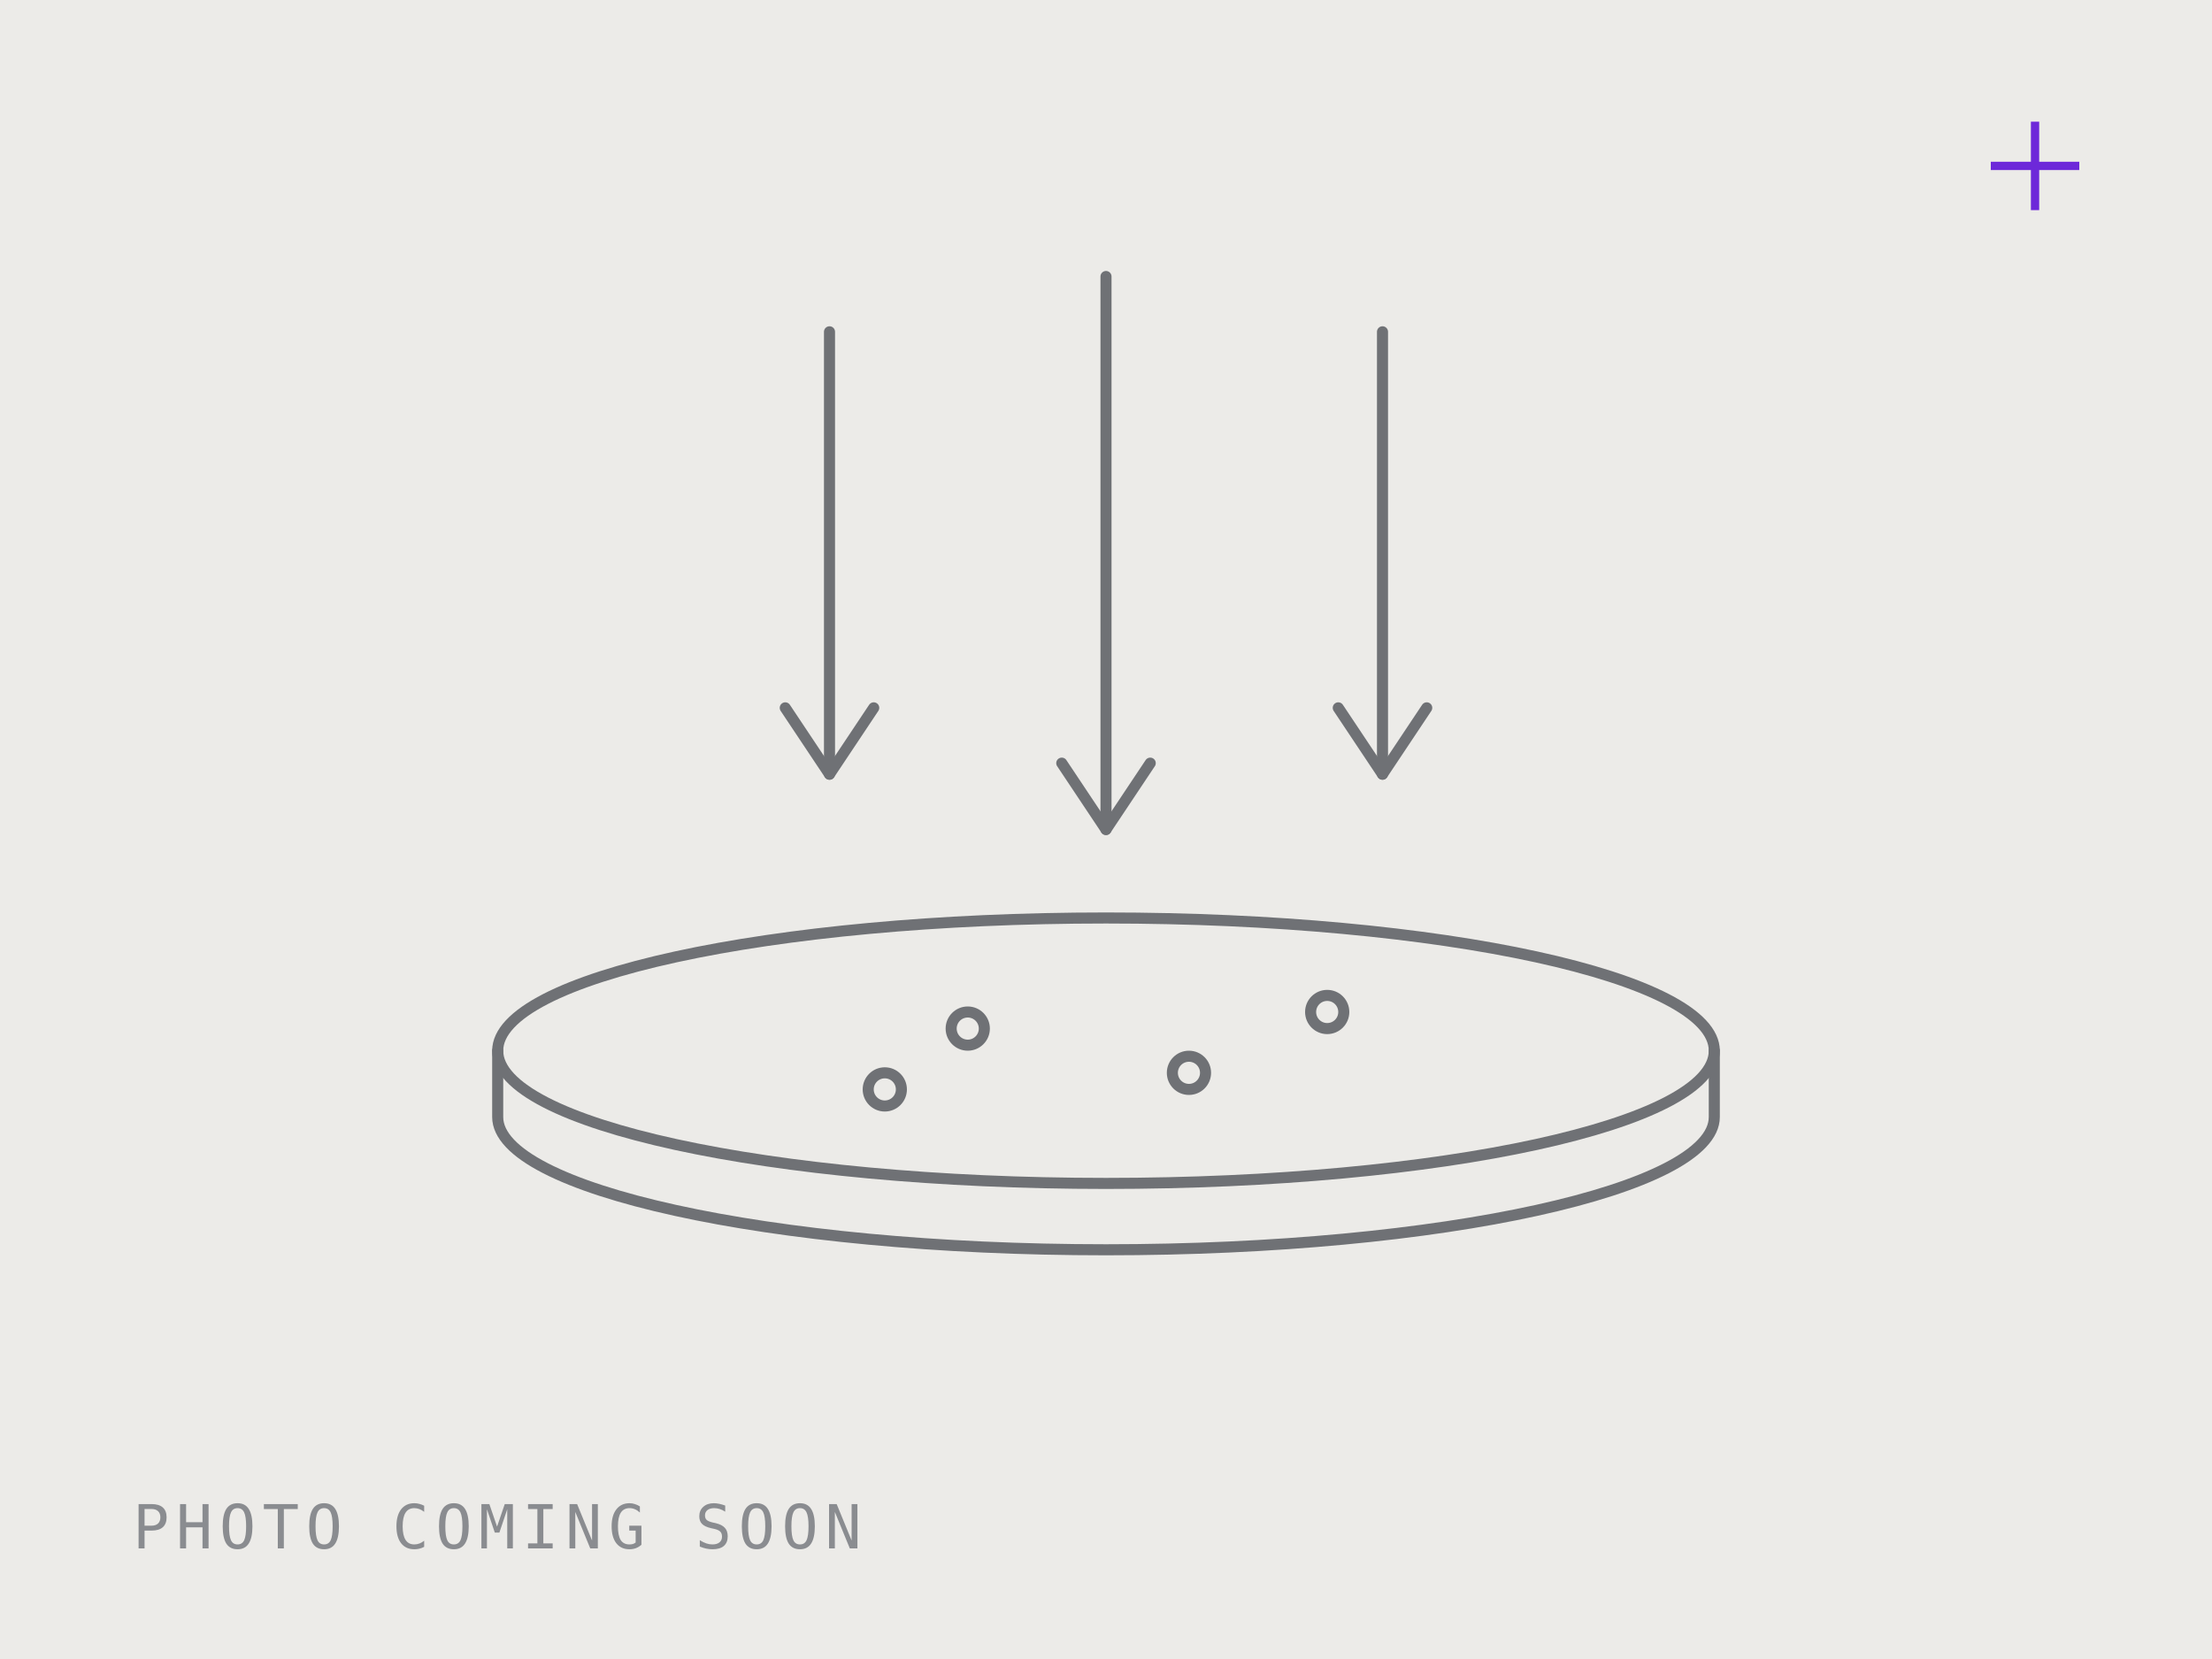
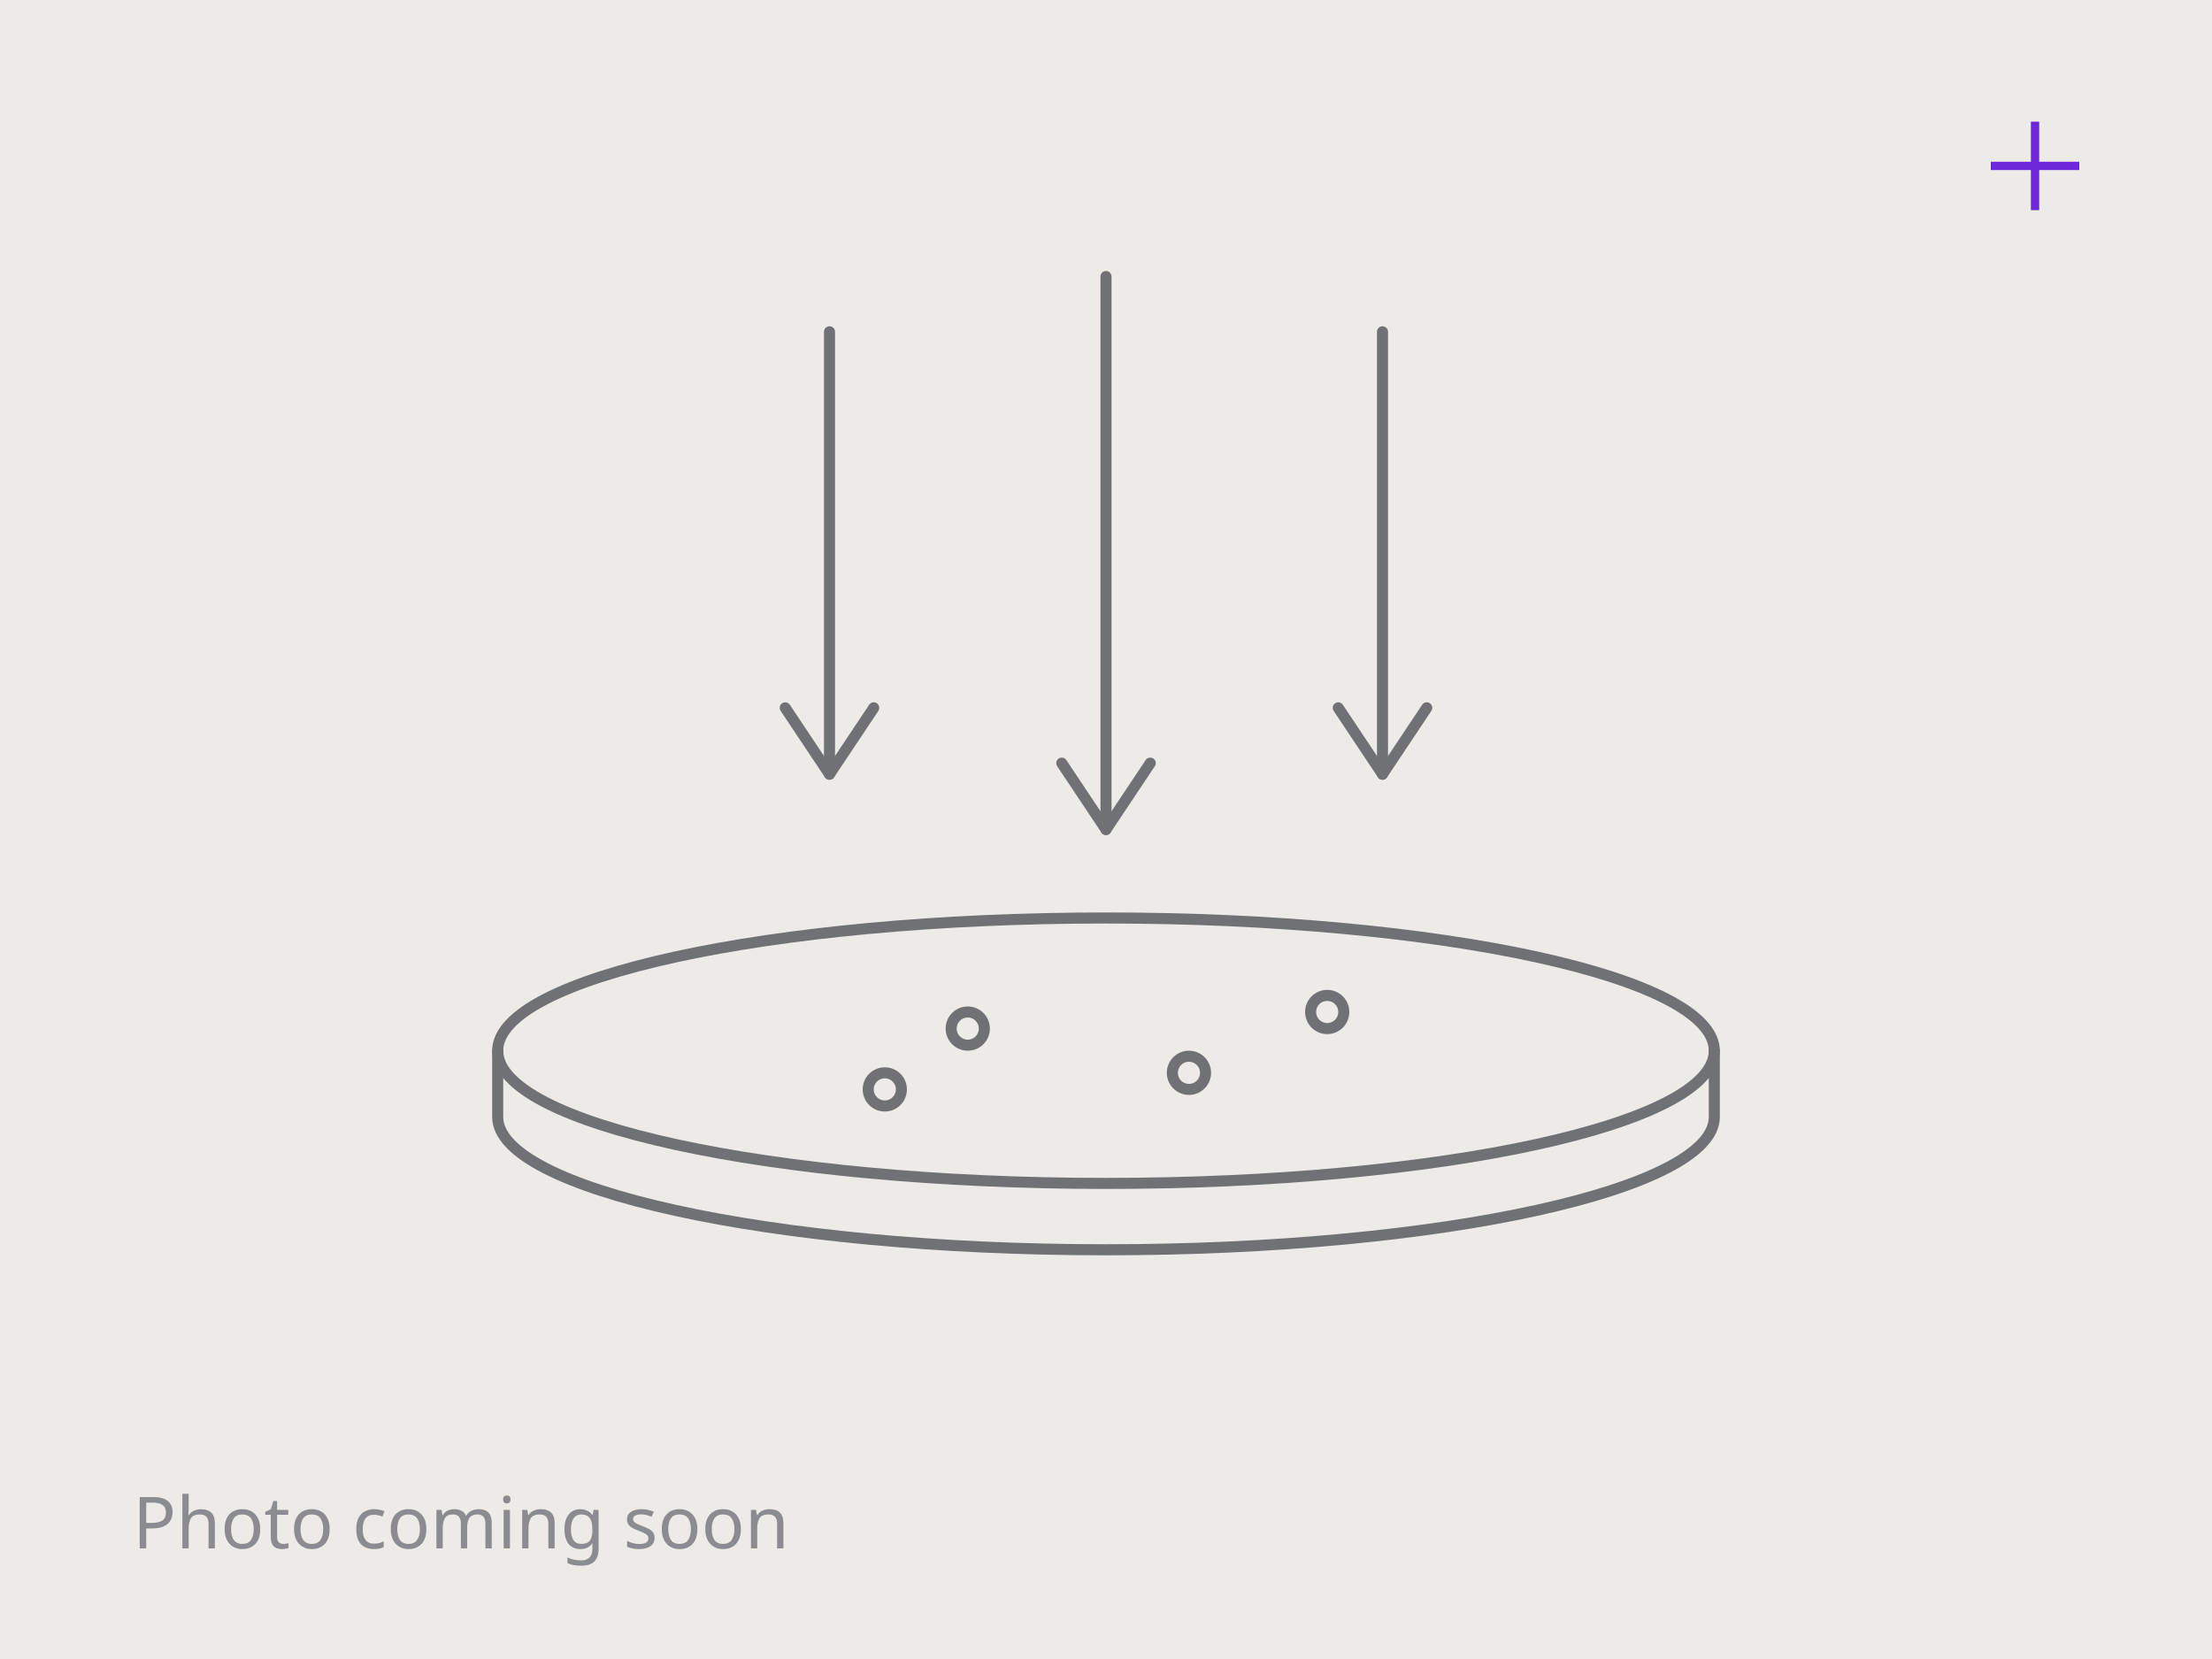
<svg xmlns="http://www.w3.org/2000/svg" viewBox="0 0 400 300" width="400" height="300">
  <rect width="400" height="300" fill="#ecebe8" />
  <g fill="none" stroke="#6f7175" stroke-width="2" stroke-linecap="round" stroke-linejoin="round">
    <ellipse cx="200" cy="190" rx="110" ry="24" />
    <path d="M90 190v12c0 13 49 24 110 24s110-11 110-24v-12" />
    <path d="M150 60v80M200 50v100M250 60v80" />
    <path d="M142 128l8 12 8-12M192 138l8 12 8-12M242 128l8 12 8-12" />
    <circle cx="175" cy="186" r="3" />
    <circle cx="215" cy="194" r="3" />
    <circle cx="240" cy="183" r="3" />
    <circle cx="160" cy="197" r="3" />
  </g>
  <g stroke="#6d28d9" stroke-width="1.5">
    <path d="M368 22v16M360 30h16" />
  </g>
-   <text x="24" y="280" font-family="ui-monospace, Menlo, monospace" font-size="11" letter-spacing="1.2" fill="#8a8c90">PHOTO COMING SOON</text>
+   <text x="24" y="280" font-family="IBM Plex Sans, system-ui, sans-serif" font-size="13" fill="#8a8c90">Photo coming soon</text>
</svg>
